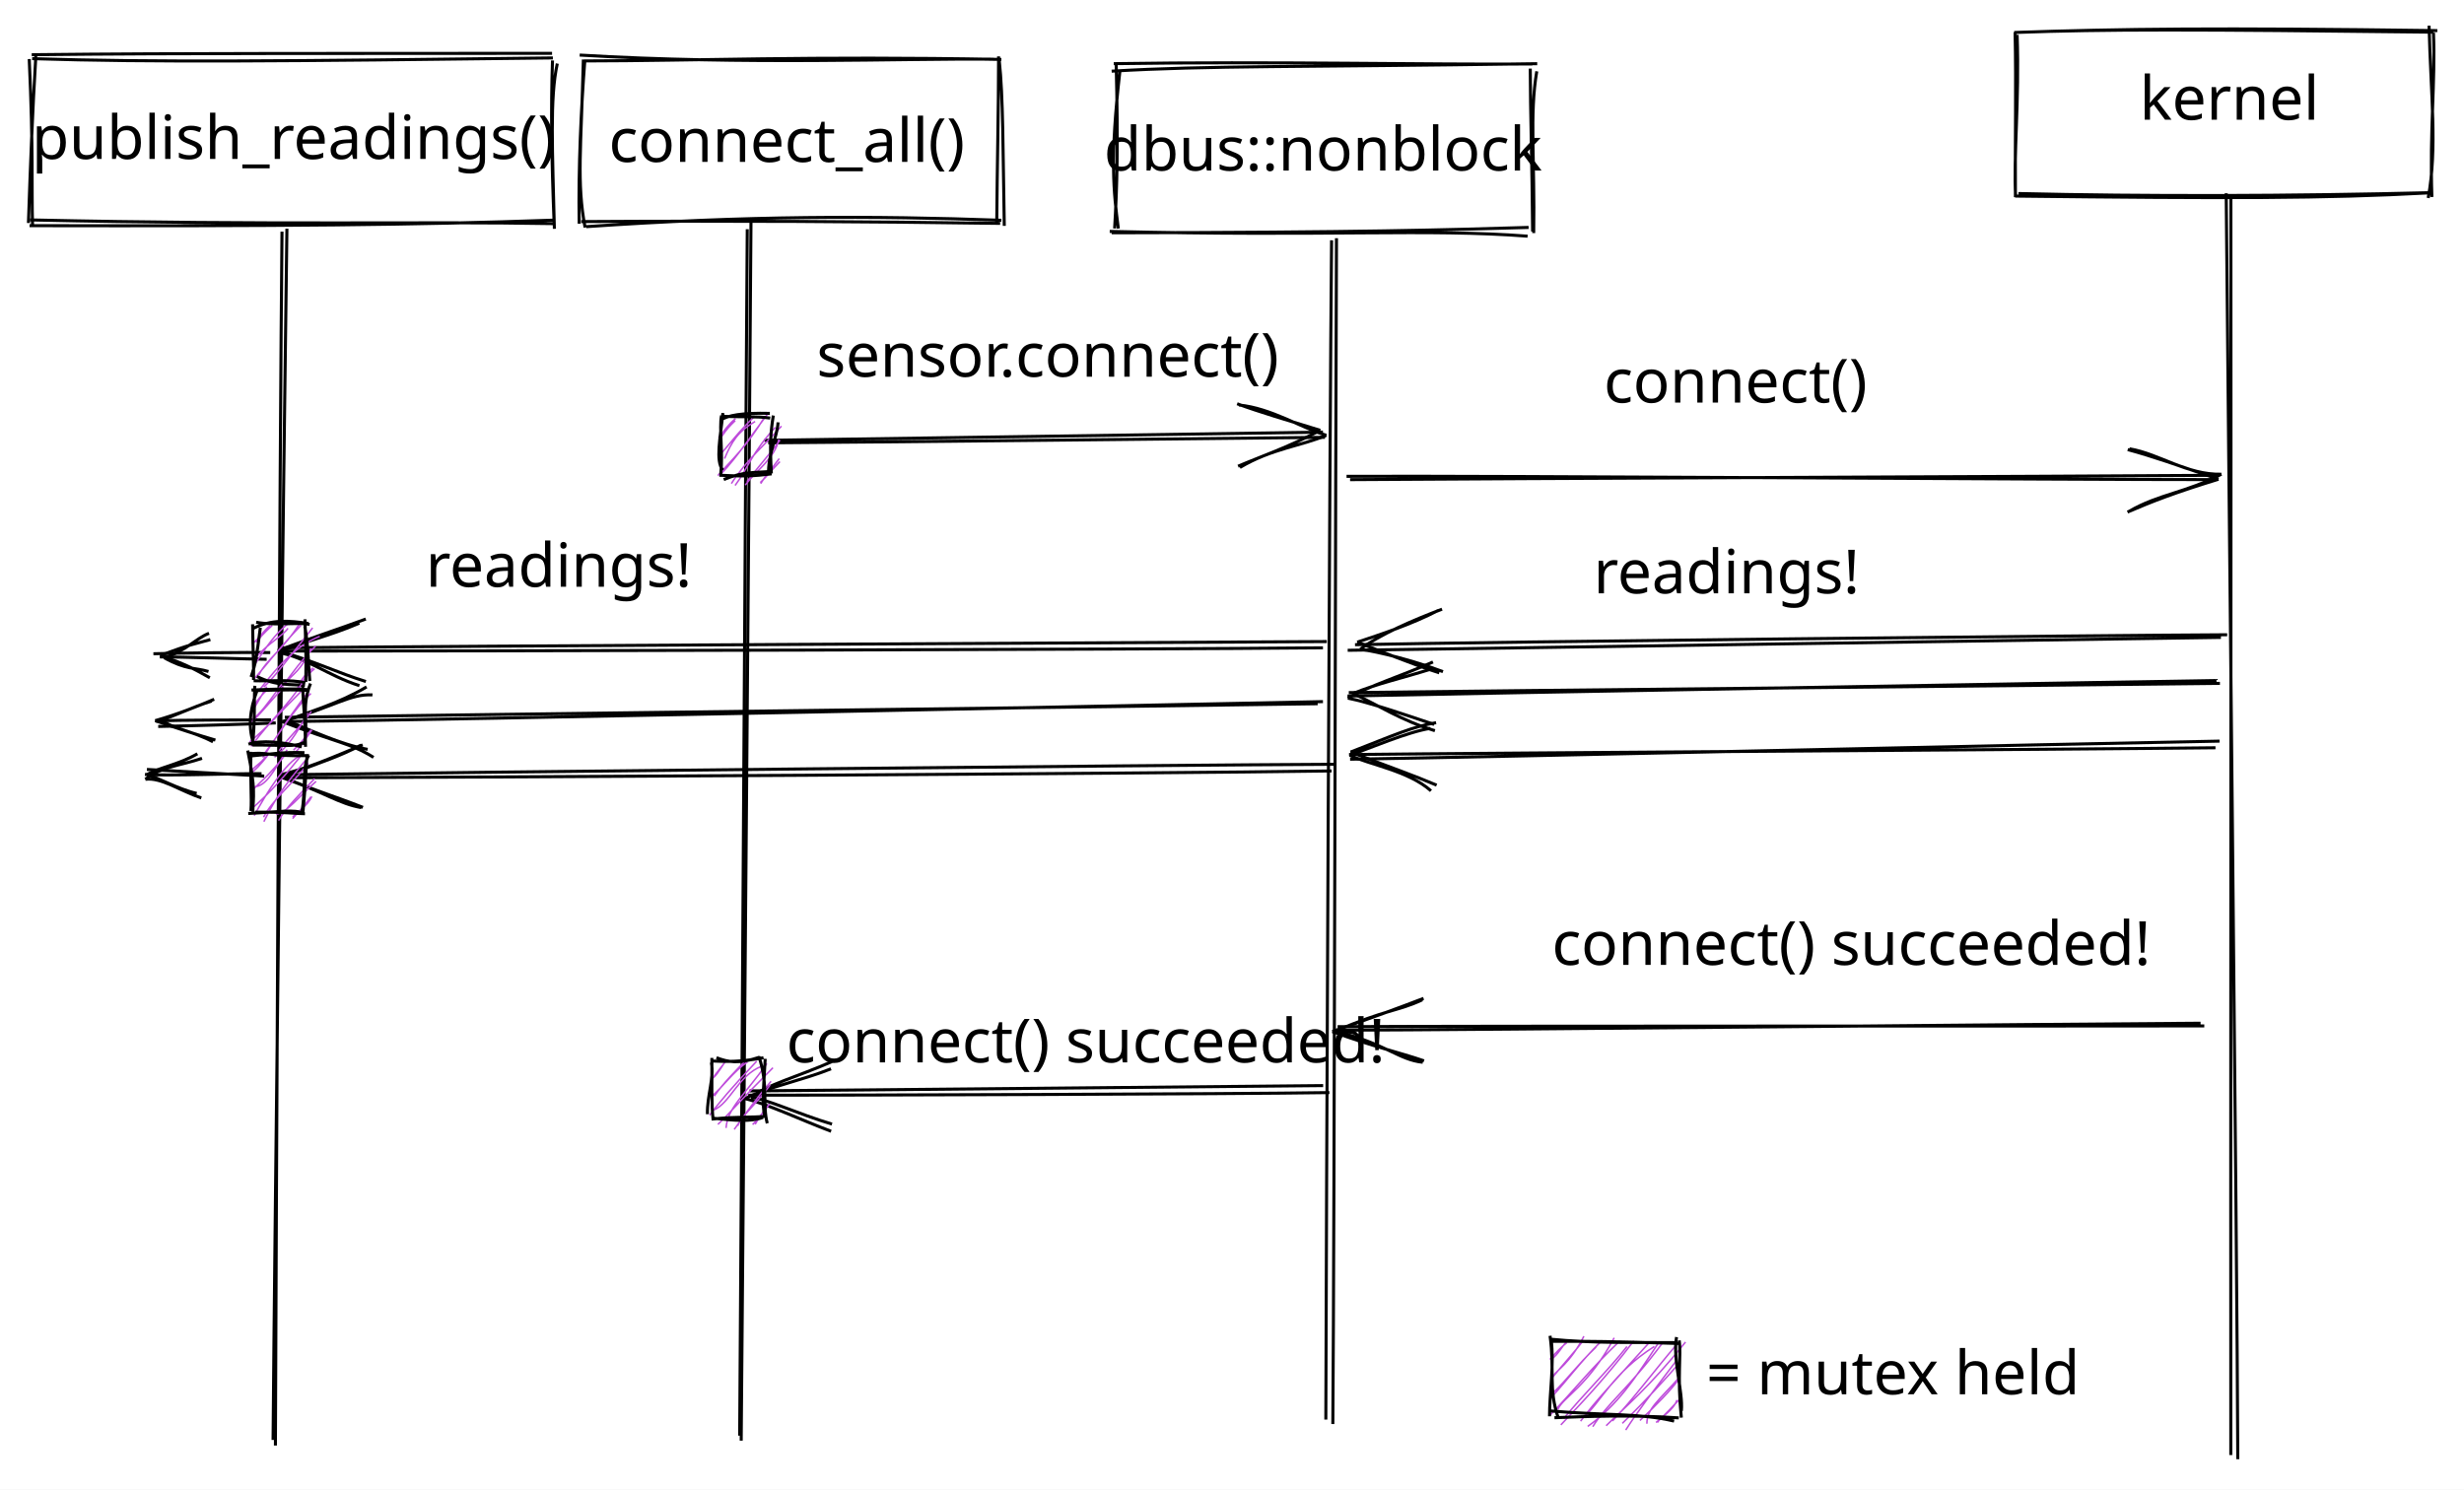
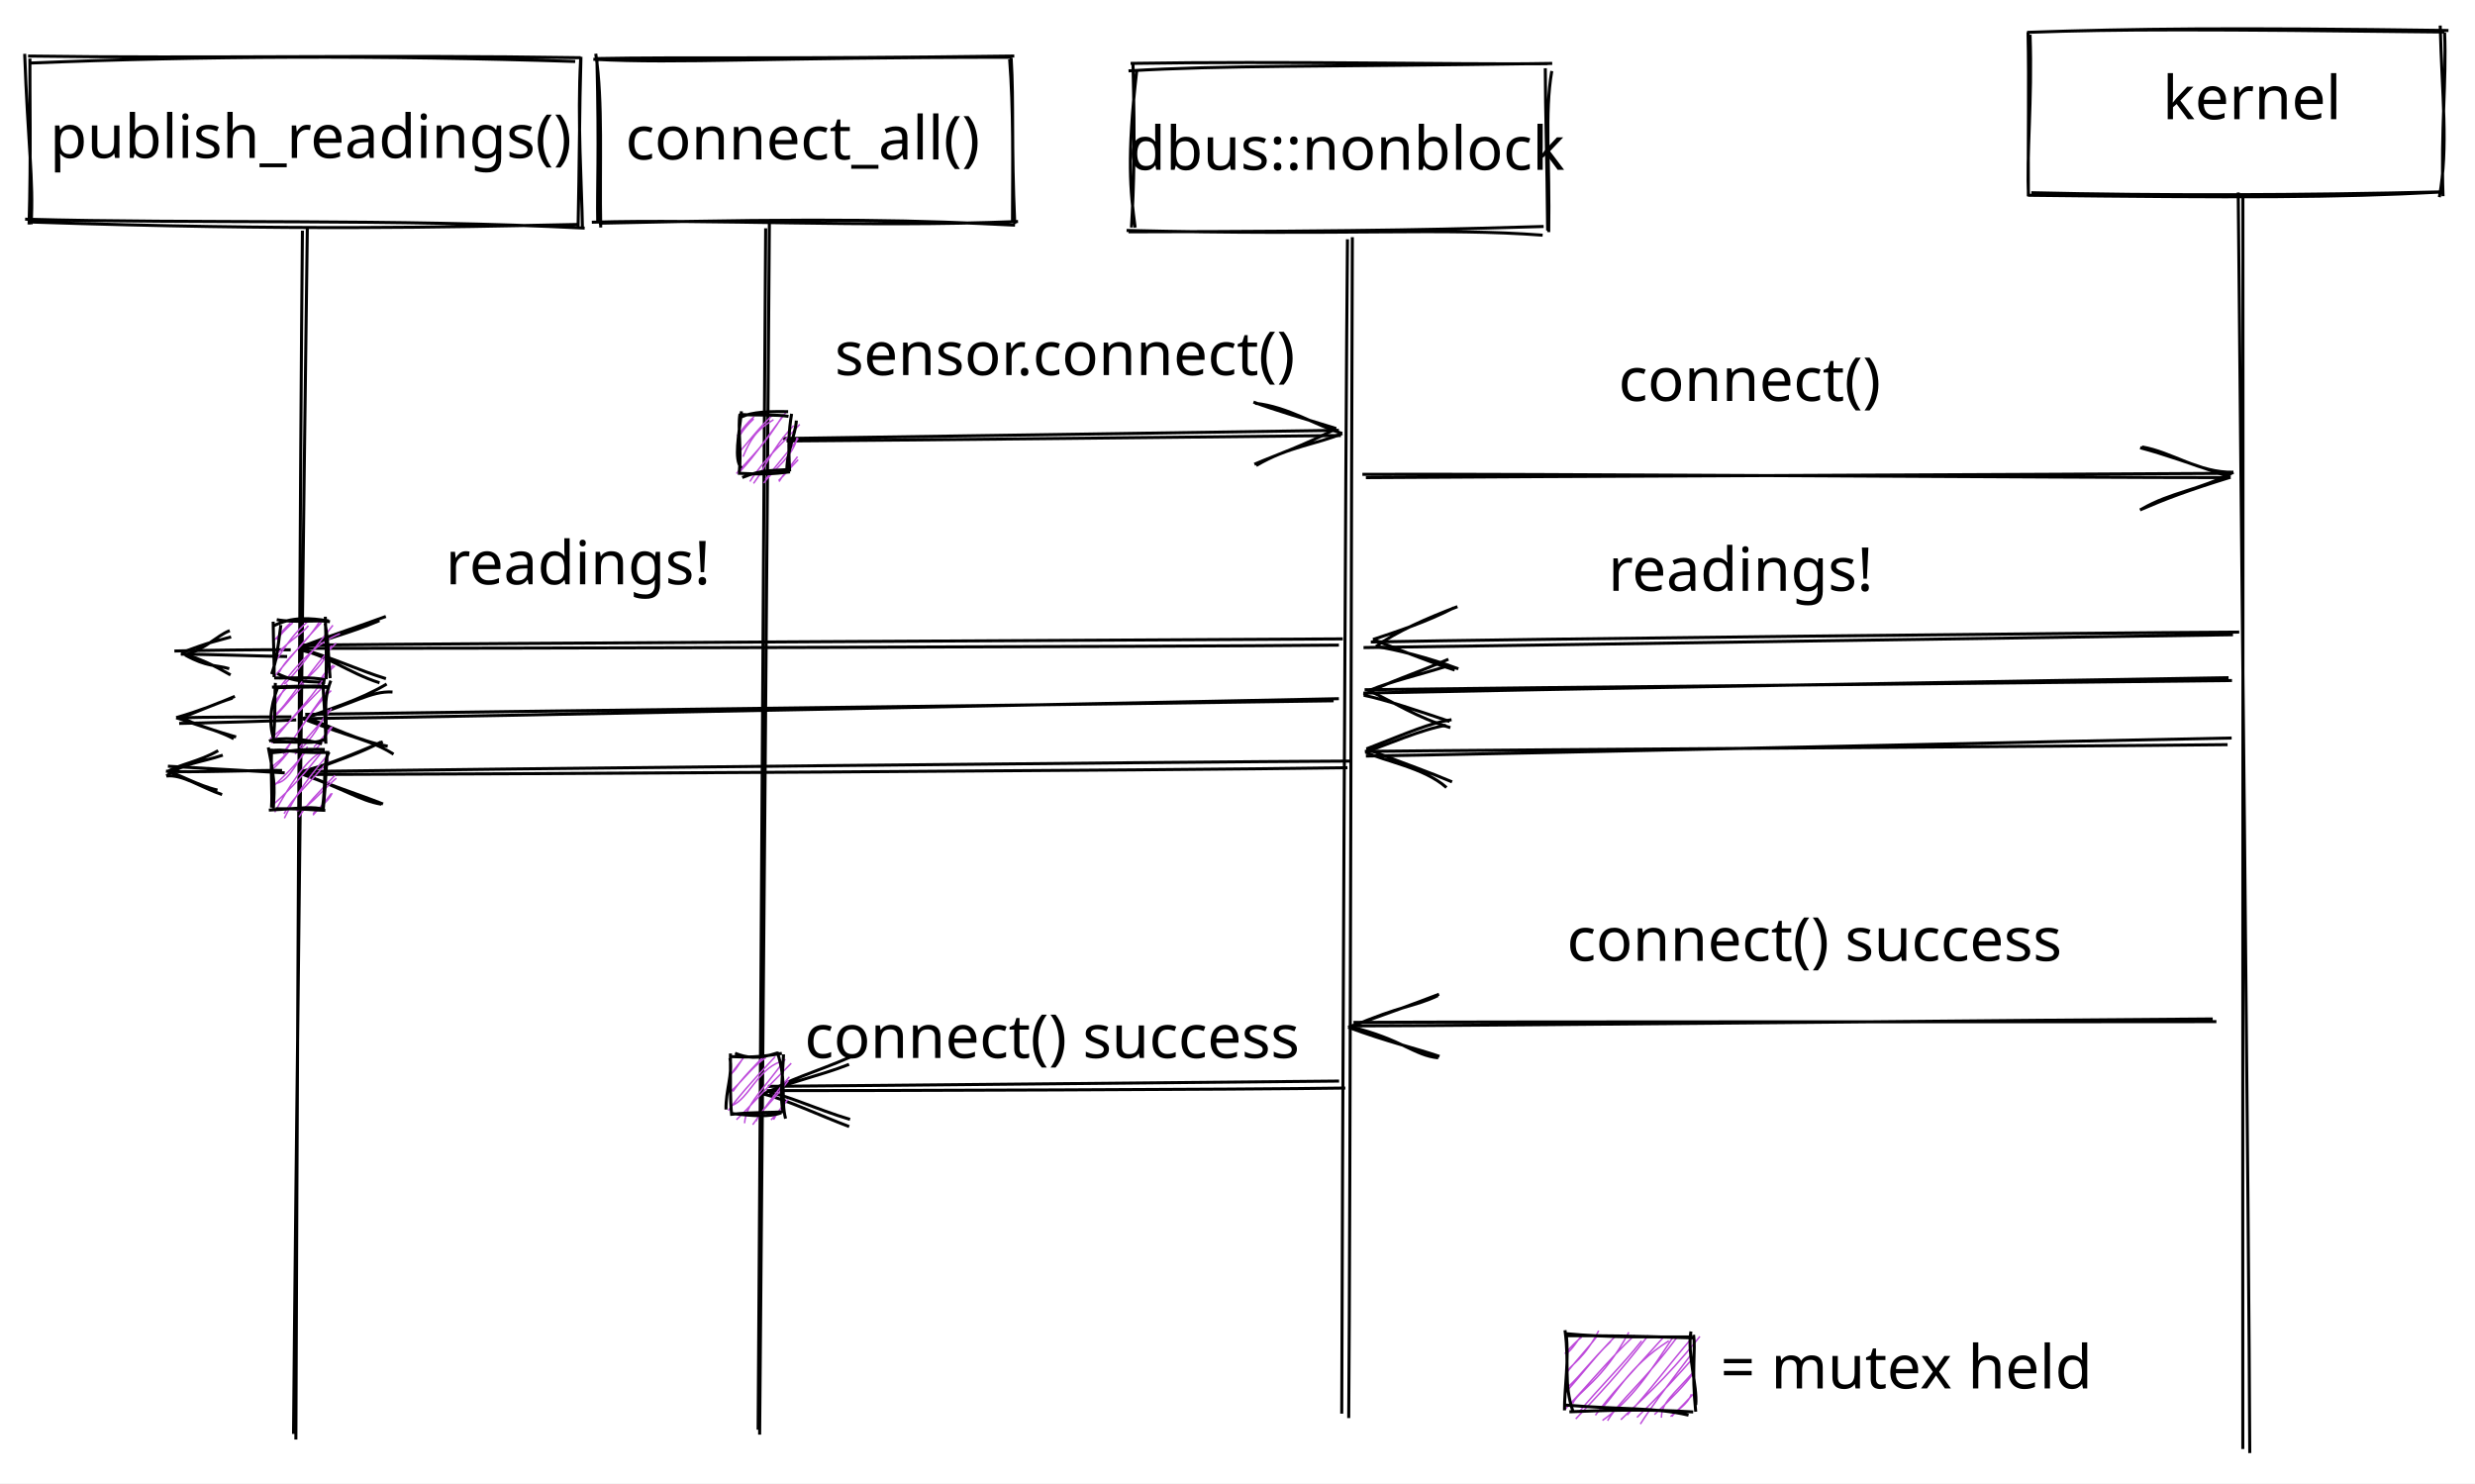
- <svg xmlns="http://www.w3.org/2000/svg" version="1.1" viewBox="0 0 809.293 489.334">
+ <svg xmlns="http://www.w3.org/2000/svg" version="1.1" viewBox="0 0 816.434 489.334" width="816.434" height="489.334">
  <defs>
    <style>
      @font-face {
        font-family: "Virgil";
-         src: url("https://excalidraw.com/FG_Virgil.woff2");
+         src: url("https://excalidraw.com/Virgil.woff2");
      }
      @font-face {
        font-family: "Cascadia";
        src: url("https://excalidraw.com/Cascadia.woff2");
      }
    </style>
  </defs>
-   <rect x="0" y="0" width="809.293" height="489.334" fill="#ffffff" />
-   <g transform="translate(707.2363 21.32422) rotate(0 25 11.5)">
-     <text x="25" y="18" font-family="Virgil" font-size="20px" fill="#000000" text-anchor="middle" style="white-space: pre;" direction="ltr">kernel</text>
-   </g>
-   <g transform="translate(373.0391 38.01953) rotate(0 61.5 11.5)">
-     <text x="61.5" y="18" font-family="Virgil" font-size="20px" fill="#000000" text-anchor="middle" style="white-space: pre;" direction="ltr">dbus::nonblock</text>
-   </g>
-   <g>
-     <g transform="translate(438.4707 78.23242) rotate(0 -1.257586 194.7875)">
+   <rect x="0" y="0" width="816.434" height="489.334" fill="#ffffff" />
+   <g transform="translate(714.377 21.32422) rotate(0 28.5 12.5)">
+     <text x="28.5" y="18" font-family="Virgil, Segoe UI Emoji" font-size="20px" fill="#000000" text-anchor="middle" style="white-space: pre;" direction="ltr">kernel</text>
+   </g>
+   <g transform="translate(380.1797 38.01953) rotate(0 64 12.5)">
+     <text x="64" y="18" font-family="Virgil, Segoe UI Emoji" font-size="20px" fill="#000000" text-anchor="middle" style="white-space: pre;" direction="ltr">dbus::nonblock</text>
+   </g>
+   <g>
+     <g transform="translate(445.6113 78.23242) rotate(0 -1.257586 194.7875)">
      <path d="M-1.121 0.701 C-1.75 65.193, -2.864 323.618, -3.007 388.086 M0.492 0.023 C0.179 65.219, -0.187 324.813, -0.705 389.552" stroke="#000000" stroke-width="1" fill="none" />
    </g>
  </g>
  <g>
-     <g transform="translate(732.8809 63.91602) rotate(0 0.209235 207.4986)">
+     <g transform="translate(740.0215 63.91602) rotate(0 0.209235 207.4986)">
      <path d="M-0.155 0.409 C-0.031 69.328, -0.28 345.262, -0.18 414.069 M-1.695 -0.421 C-1.108 68.622, 1.899 346.356, 2.114 415.418" stroke="#000000" stroke-width="1" fill="none" />
    </g>
  </g>
  <g>
-     <g transform="translate(442.854 157.6359) rotate(0 142.5661 -0.7910548)">
+     <g transform="translate(449.9946 157.6359) rotate(0 142.5661 -0.7910548)">
      <path d="M0.573 -0.077 C48.075 -0.452, 238.384 -1.146, 285.718 -1.505 M-0.585 -1.163 C46.709 -1.42, 236.924 -0.046, 284.845 -0.089" stroke="#000000" stroke-width="1" fill="none" />
    </g>
-     <g transform="translate(442.854 157.6359) rotate(0 142.5661 -0.7910548)">
+     <g transform="translate(449.9946 157.6359) rotate(0 142.5661 -0.7910548)">
      <path d="M256.49 10.312 C266.298 4.622, 275.213 4.205, 286.755 -1.859 M255.913 10.575 C264.158 7.011, 271.937 4.037, 285.803 -0.208" stroke="#000000" stroke-width="1" fill="none" />
    </g>
-     <g transform="translate(442.854 157.6359) rotate(0 142.5661 -0.7910548)">
+     <g transform="translate(449.9946 157.6359) rotate(0 142.5661 -0.7910548)">
      <path d="M256.563 -10.209 C266.472 -8.536, 275.361 -1.59, 286.755 -1.859 M255.986 -9.946 C264.165 -7.747, 271.924 -4.957, 285.803 -0.208" stroke="#000000" stroke-width="1" fill="none" />
    </g>
  </g>
-   <g transform="translate(526.7715 114.252) rotate(0 38 11.5)">
-     <text x="0" y="18" font-family="Cascadia" font-size="20px" fill="#000000" text-anchor="start" style="white-space: pre;" direction="ltr">connect()</text>
-   </g>
-   <g>
-     <g transform="translate(723.5371 336.7051) rotate(0 -142.278 0.5691817)">
+   <g transform="translate(533.9121 114.252) rotate(0 43 12.5)">
+     <text x="0" y="18" font-family="Virgil, Segoe UI Emoji" font-size="20px" fill="#000000" text-anchor="start" style="white-space: pre;" direction="ltr">connect()</text>
+   </g>
+   <g>
+     <g transform="translate(730.6777 336.7051) rotate(0 -142.278 0.5691817)">
      <path d="M0.453 0.303 C-46.761 0.404, -236.895 0.272, -284.205 0.555 M-0.768 -0.583 C-48.035 -0.336, -237.868 1.617, -285.009 1.721" stroke="#000000" stroke-width="1" fill="none" />
    </g>
-     <g transform="translate(723.5371 336.7051) rotate(0 -142.278 0.5691817)">
+     <g transform="translate(730.6777 336.7051) rotate(0 -142.278 0.5691817)">
      <path d="M-256.383 -8.272 C-264.346 -4.508, -268.213 -5.17, -284.988 2.038 M-255.971 -8.742 C-263.625 -5.798, -273.094 -2.316, -285.94 2.159" stroke="#000000" stroke-width="1" fill="none" />
    </g>
-     <g transform="translate(723.5371 336.7051) rotate(0 -142.278 0.5691817)">
+     <g transform="translate(730.6777 336.7051) rotate(0 -142.278 0.5691817)">
      <path d="M-256.244 12.249 C-264.23 11.434, -268.128 6.193, -284.988 2.038 M-255.831 11.779 C-263.618 9.092, -273.126 6.942, -285.94 2.159" stroke="#000000" stroke-width="1" fill="none" />
    </g>
  </g>
-   <g transform="translate(509.7324 298.9551) rotate(0 84.5 11.5)">
-     <text x="0" y="18" font-family="Cascadia" font-size="20px" fill="#000000" text-anchor="start" style="white-space: pre;" direction="ltr">connect() succeeded!</text>
-   </g>
-   <g>
-     <g transform="translate(729.7363 209.0566) rotate(0 -142.6563 2.009959)">
+   <g transform="translate(516.873 298.9551) rotate(0 85 12.5)">
+     <text x="0" y="18" font-family="Virgil, Segoe UI Emoji" font-size="20px" fill="#000000" text-anchor="start" style="white-space: pre;" direction="ltr">connect() success</text>
+   </g>
+   <g>
+     <g transform="translate(736.877 209.0566) rotate(0 -142.6563 2.009959)">
      <path d="M-0.279 0.329 C-48.248 0.978, -239.275 3.931, -287.089 4.563 M1.776 -0.543 C-45.856 -0.311, -236.346 1.721, -284.688 2.728" stroke="#000000" stroke-width="1" fill="none" />
    </g>
-     <g transform="translate(729.7363 209.0566) rotate(0 -142.6563 2.009959)">
+     <g transform="translate(736.877 209.0566) rotate(0 -142.6563 2.009959)">
      <path d="M-256.104 -8.94 C-265.788 -5.275, -276.626 -0.58, -282.948 4.211 M-257.323 -8.553 C-266.24 -3.893, -276.318 -0.65, -283.956 1.894" stroke="#000000" stroke-width="1" fill="none" />
    </g>
-     <g transform="translate(729.7363 209.0566) rotate(0 -142.6563 2.009959)">
+     <g transform="translate(736.877 209.0566) rotate(0 -142.6563 2.009959)">
      <path d="M-255.798 11.579 C-265.707 7.846, -276.655 5.144, -282.948 4.211 M-257.017 11.965 C-265.995 9.12, -276.185 4.856, -283.956 1.894" stroke="#000000" stroke-width="1" fill="none" />
    </g>
  </g>
-   <g transform="translate(523.3652 176.9043) rotate(0 37 11.5)">
-     <text x="0" y="18" font-family="Cascadia" font-size="20px" fill="#000000" text-anchor="start" style="white-space: pre;" direction="ltr">readings!</text>
-   </g>
-   <g>
-     <g transform="translate(728.5 224.2949) rotate(0 -142.6424 1.797835)">
+   <g transform="translate(530.5059 176.9043) rotate(0 42.5 12.5)">
+     <text x="0" y="18" font-family="Virgil, Segoe UI Emoji" font-size="20px" fill="#000000" text-anchor="start" style="white-space: pre;" direction="ltr">readings!</text>
+   </g>
+   <g>
+     <g transform="translate(735.6406 224.2949) rotate(0 -142.6424 1.797835)">
      <path d="M0.629 0.193 C-47.005 0.777, -237.781 2.573, -285.493 3.225 M-0.5 -0.752 C-48.231 -0.008, -238.338 3.311, -285.914 4.347" stroke="#000000" stroke-width="1" fill="none" />
    </g>
-     <g transform="translate(728.5 224.2949) rotate(0 -142.6424 1.797835)">
+     <g transform="translate(735.6406 224.2949) rotate(0 -142.6424 1.797835)">
      <path d="M-257.605 -4.782 C-268.387 -1.362, -276.04 0.204, -284.067 3.507 M-257.852 -6.834 C-267.623 -2.491, -279.222 1.154, -285.799 5.044" stroke="#000000" stroke-width="1" fill="none" />
    </g>
-     <g transform="translate(728.5 224.2949) rotate(0 -142.6424 1.797835)">
+     <g transform="translate(735.6406 224.2949) rotate(0 -142.6424 1.797835)">
      <path d="M-257.21 15.736 C-268.073 12.473, -275.854 7.354, -284.067 3.507 M-257.457 13.683 C-267.178 10.395, -278.924 6.408, -285.799 5.044" stroke="#000000" stroke-width="1" fill="none" />
    </g>
  </g>
  <g>
-     <g transform="translate(728.793 244.2676) rotate(0 -142.7439 2.161028)">
+     <g transform="translate(735.9336 244.2676) rotate(0 -142.7439 2.161028)">
      <path d="M0.222 -0.814 C-47.488 0.043, -237.472 4.399, -285.359 5.136 M-1.12 1.373 C-48.968 1.923, -237.866 3.046, -285.71 3.602" stroke="#000000" stroke-width="1" fill="none" />
    </g>
-     <g transform="translate(728.793 244.2676) rotate(0 -142.7439 2.161028)">
+     <g transform="translate(735.9336 244.2676) rotate(0 -142.7439 2.161028)">
      <path d="M-258.964 -5.002 C-266.285 -3.915, -279.379 1.729, -285.463 3.833 M-257.111 -6.867 C-264.716 -5.605, -270.463 -2.978, -285.188 2.775" stroke="#000000" stroke-width="1" fill="none" />
    </g>
-     <g transform="translate(728.793 244.2676) rotate(0 -142.7439 2.161028)">
+     <g transform="translate(735.9336 244.2676) rotate(0 -142.7439 2.161028)">
      <path d="M-258.791 15.518 C-266.175 8.906, -279.335 6.851, -285.463 3.833 M-256.937 13.653 C-264.69 10.358, -270.476 8.428, -285.188 2.775" stroke="#000000" stroke-width="1" fill="none" />
    </g>
  </g>
-   <g transform="translate(191.1094 19.48047) rotate(0 68.45898 26.95898)">
-     <path d="M-0.716 -1.393 C53.826 1.884, 105.013 -0.35, 135.221 -0.038 M0.685 0.535 C37.615 0.494, 74.031 -1.109, 137.785 0.037 M137.104 0.547 C138.383 12.138, 138.292 29.753, 138.744 54.718 M136.875 -0.962 C136.861 17.102, 136.404 34.667, 136.265 54.372 M137.788 52.877 C95.446 51.37, 54.427 51.337, 1.414 54.977 M137.385 53.898 C92.948 53.271, 48.421 53.006, -0.201 53.309 M1.059 55.262 C-1.752 40.354, -0.217 29.062, 0.493 0.068 M-0.875 54.002 C-1.198 35.428, -0.201 15.559, 0.951 0.734" stroke="#000000" stroke-width="1" fill="none" />
-   </g>
-   <g transform="translate(205.4238 35.18555) rotate(0 53 11.5)">
-     <text x="53" y="18" font-family="Cascadia" font-size="20px" fill="#000000" text-anchor="middle" style="white-space: pre;" direction="ltr">connect_all()</text>
-   </g>
-   <g>
-     <g transform="translate(246.2051 73.9707) rotate(0 -1.405251 199.2176)">
+   <g>
+     <g transform="translate(253.3457 73.9707) rotate(0 -1.405251 199.2176)">
      <path d="M0.453 -0.841 C0.005 65.821, -2.16 332.575, -2.762 399.276 M-0.769 1.331 C-1.293 67.73, -2.776 331.601, -3.263 397.64" stroke="#000000" stroke-width="1" fill="none" />
    </g>
  </g>
  <g>
-     <g transform="translate(251.8909 145.0204) rotate(0 91.24354 -1.316358)">
+     <g transform="translate(259.0315 145.0204) rotate(0 91.24354 -1.316358)">
      <path d="M0.43 0.446 C30.868 0.294, 153.051 -1.042, 183.291 -1.36 M-0.804 -0.365 C29.468 -0.817, 151.783 -2.565, 182.636 -3.079" stroke="#000000" stroke-width="1" fill="none" />
    </g>
-     <g transform="translate(251.8909 145.0204) rotate(0 91.24354 -1.316358)">
+     <g transform="translate(259.0315 145.0204) rotate(0 91.24354 -1.316358)">
      <path d="M155.349 8.543 C165.876 2.28, 175.665 1.479, 183.739 -2.035 M154.758 8.13 C161.817 5.081, 171.008 2.027, 181.74 -3.66" stroke="#000000" stroke-width="1" fill="none" />
    </g>
-     <g transform="translate(251.8909 145.0204) rotate(0 91.24354 -1.316358)">
+     <g transform="translate(259.0315 145.0204) rotate(0 91.24354 -1.316358)">
      <path d="M155.035 -11.976 C165.598 -10.956, 175.498 -4.472, 183.739 -2.035 M154.444 -12.389 C161.735 -9.675, 171.013 -6.966, 181.74 -3.66" stroke="#000000" stroke-width="1" fill="none" />
    </g>
  </g>
-   <g transform="translate(268.209 105.7363) rotate(0 65.5 11.5)">
-     <text x="0" y="18" font-family="Cascadia" font-size="20px" fill="#000000" text-anchor="start" style="white-space: pre;" direction="ltr">sensor.connect()</text>
-   </g>
-   <g>
-     <g transform="translate(434.8733 357.2127) rotate(0 -93.67227 0.9809265)">
+   <g transform="translate(275.3496 105.7363) rotate(0 74.5 12.5)">
+     <text x="0" y="18" font-family="Virgil, Segoe UI Emoji" font-size="20px" fill="#000000" text-anchor="start" style="white-space: pre;" direction="ltr">sensor.connect()</text>
+   </g>
+   <g>
+     <g transform="translate(442.0139 357.2127) rotate(0 -93.67227 0.9809265)">
      <path d="M-0.288 -0.598 C-31.869 -0.326, -157.295 0.938, -188.675 1.144 M1.762 1.703 C-29.962 2.201, -157.352 2.582, -189.107 2.56" stroke="#000000" stroke-width="1" fill="none" />
    </g>
-     <g transform="translate(434.8733 357.2127) rotate(0 -93.67227 0.9809265)">
+     <g transform="translate(442.0139 357.2127) rotate(0 -93.67227 0.9809265)">
      <path d="M-161.929 -6.107 C-171.719 -2.21, -182.923 -0.025, -190.23 3.674 M-161.642 -8.475 C-172.616 -3.613, -183.573 -0.702, -188.217 3.313" stroke="#000000" stroke-width="1" fill="none" />
    </g>
-     <g transform="translate(434.8733 357.2127) rotate(0 -93.67227 0.9809265)">
+     <g transform="translate(442.0139 357.2127) rotate(0 -93.67227 0.9809265)">
      <path d="M-161.895 14.414 C-171.615 10.767, -182.831 5.407, -190.23 3.674 M-161.608 12.047 C-172.698 8.762, -183.668 3.527, -188.217 3.313" stroke="#000000" stroke-width="1" fill="none" />
    </g>
  </g>
-   <g transform="translate(258.2715 330.9941) rotate(0 84.5 11.5)">
-     <text x="0" y="18" font-family="Cascadia" font-size="20px" fill="#000000" text-anchor="start" style="white-space: pre;" direction="ltr">connect() succeeded!</text>
-   </g>
-   <g transform="translate(139.8135 174.75) rotate(0 37 11.5)">
-     <text x="0" y="18" font-family="Cascadia" font-size="20px" fill="#000000" text-anchor="start" style="white-space: pre;" direction="ltr">readings!</text>
-   </g>
-   <g>
-     <g transform="translate(437.7171 251.8661) rotate(0 -172.619 1.415775)">
+   <g transform="translate(265.4121 330.9941) rotate(0 85 12.5)">
+     <text x="0" y="18" font-family="Virgil, Segoe UI Emoji" font-size="20px" fill="#000000" text-anchor="start" style="white-space: pre;" direction="ltr">connect() success</text>
+   </g>
+   <g transform="translate(146.9541 174.75) rotate(0 42.5 12.5)">
+     <text x="0" y="18" font-family="Virgil, Segoe UI Emoji" font-size="20px" fill="#000000" text-anchor="start" style="white-space: pre;" direction="ltr">readings!</text>
+   </g>
+   <g>
+     <g transform="translate(444.8578 251.8661) rotate(0 -172.619 1.415775)">
      <path d="M0.717 -0.806 C-56.648 -0.558, -287.395 1.824, -344.893 2.633 M-0.366 1.386 C-57.846 2.258, -288.546 3.549, -345.955 3.637" stroke="#000000" stroke-width="1" fill="none" />
    </g>
-     <g transform="translate(437.7171 251.8661) rotate(0 -172.619 1.415775)">
+     <g transform="translate(444.8578 251.8661) rotate(0 -172.619 1.415775)">
      <path d="M-319.149 -7.1 C-326.197 -3.385, -330.637 -2.092, -345.337 3.47 M-318.591 -7.168 C-327.622 -3.478, -337.165 0.869, -346.294 2.777" stroke="#000000" stroke-width="1" fill="none" />
    </g>
-     <g transform="translate(437.7171 251.8661) rotate(0 -172.619 1.415775)">
+     <g transform="translate(444.8578 251.8661) rotate(0 -172.619 1.415775)">
      <path d="M-319.066 13.421 C-326.33 12.182, -330.791 8.519, -345.337 3.47 M-318.508 13.353 C-327.605 9.759, -337.178 6.821, -346.294 2.777" stroke="#000000" stroke-width="1" fill="none" />
    </g>
  </g>
  <g>
-     <g transform="translate(435.4361 211.8067) rotate(0 -171.7317 0.5056649)">
+     <g transform="translate(442.5767 211.8067) rotate(0 -171.7317 0.5056649)">
      <path d="M0.358 -1.06 C-57.006 -0.713, -286.016 0.371, -343.231 1.012 M-0.913 0.997 C-58.458 1.563, -286.777 2.088, -343.821 2.072" stroke="#000000" stroke-width="1" fill="none" />
    </g>
-     <g transform="translate(435.4361 211.8067) rotate(0 -171.7317 0.5056649)">
+     <g transform="translate(442.5767 211.8067) rotate(0 -171.7317 0.5056649)">
      <path d="M-317.412 -7.092 C-327.937 -2.603, -335.66 -1.143, -344.108 2.563 M-315.295 -8.456 C-324.573 -5.026, -332.18 -2.646, -344.23 1.914" stroke="#000000" stroke-width="1" fill="none" />
    </g>
-     <g transform="translate(435.4361 211.8067) rotate(0 -171.7317 0.5056649)">
+     <g transform="translate(442.5767 211.8067) rotate(0 -171.7317 0.5056649)">
      <path d="M-317.384 13.43 C-327.737 10.137, -335.47 3.816, -344.108 2.563 M-315.267 12.065 C-324.427 9.258, -332.042 5.399, -344.23 1.914" stroke="#000000" stroke-width="1" fill="none" />
    </g>
  </g>
  <g>
-     <g transform="translate(433.664 230.504) rotate(0 -169.8007 3.261333)">
+     <g transform="translate(440.8046 230.504) rotate(0 -169.8007 3.261333)">
      <path d="M-0.882 0.668 C-57.39 1.571, -283.339 4.283, -340.123 5.132 M0.855 -0.027 C-55.614 1.086, -283.231 5.941, -340.457 6.55" stroke="#000000" stroke-width="1" fill="none" />
    </g>
-     <g transform="translate(433.664 230.504) rotate(0 -169.8007 3.261333)">
+     <g transform="translate(440.8046 230.504) rotate(0 -169.8007 3.261333)">
      <path d="M-311.329 -2.232 C-318.742 -2.614, -323.595 1.56, -340.975 6.544 M-313.256 -4.861 C-322.473 0.642, -331.834 3.135, -339.523 6.229" stroke="#000000" stroke-width="1" fill="none" />
    </g>
-     <g transform="translate(433.664 230.504) rotate(0 -169.8007 3.261333)">
+     <g transform="translate(440.8046 230.504) rotate(0 -169.8007 3.261333)">
      <path d="M-310.985 18.287 C-318.421 13.584, -323.346 13.439, -340.975 6.544 M-312.912 15.657 C-322.1 13.983, -331.582 9.296, -339.523 6.229" stroke="#000000" stroke-width="1" fill="none" />
    </g>
  </g>
-   <g transform="translate(366.0625 21.78125) rotate(0 68.45898 26.95898)">
+   <g transform="translate(373.2031 21.78125) rotate(0 68.45898 26.95898)">
    <path d="M-0.94 1.597 C30.893 -0.288, 60.176 0.307, 138.827 -0.861 M-0.253 -0.868 C51.769 -1.679, 103.757 -0.491, 137.251 -0.767 M138.686 1.647 C136.265 15.739, 138.077 31.339, 137.675 54.782 M136.547 0.74 C136.577 15.285, 137.132 31.039, 137.325 54.266 M135.67 55.802 C102.178 53.255, 71.138 55.973, -1.58 54.232 M136.004 52.926 C108.783 53.728, 82.073 54.567, -0.946 54.688 M1.257 53.301 C-0.341 41.079, -1.531 30.445, 1.783 1.451 M0.033 53.276 C0.84 39.564, 1.217 26.241, 0.537 -0.947" stroke="#000000" stroke-width="1" fill="none" />
  </g>
-   <g transform="translate(662.375 10) rotate(0 68.45898 26.95898)">
+   <g transform="translate(669.5156 10) rotate(0 68.45898 26.95898)">
    <path d="M-0.814 0.673 C34.438 -0.544, 65.382 -0.911, 138.168 0.058 M-0.229 0.652 C29.177 -0.417, 57.905 -0.363, 136.841 0.568 M135.443 -1.573 C136.006 21.348, 138.203 38.445, 135.161 55.041 M136.893 0.743 C137.552 16.89, 135.625 32.606, 136.37 54.713 M135.486 53.355 C101.208 55.23, 69.187 55.199, -0.516 54.415 M136.646 53.273 C89.835 54.437, 41.907 54.553, 0.564 53.573 M-0.338 54.754 C-1.114 41.32, 0.916 23.317, 0.146 1.456 M-0.418 54.747 C-0.558 36.532, -0.125 17.897, -0.526 0.592" stroke="#000000" stroke-width="1" fill="none" />
  </g>
-   <g transform="translate(10 19.28906) rotate(0 85.59961 26.95898)">
-     <path d="M0.418 -1.315 C51.26 -1.882, 104.55 -1.677, 171.322 -1.767 M0.558 -0.022 C40.449 1.233, 83.197 0.814, 171.589 -0.262 M173.045 1.588 C170.545 12.961, 171.486 30.201, 172.082 55.873 M171.468 0.574 C170.929 16.652, 171.122 32.423, 172.027 54.695 M171.726 54.169 C128.281 53.383, 81.26 54.735, -0.075 52.953 M171.902 53.024 C126.951 54.62, 82.059 55.009, -0.298 54.841 M-0.661 53.974 C-0.014 35.006, 0.676 17.189, 1.767 -0.816 M0.692 54.914 C0.329 41.898, 1.006 30.728, -0.398 0.103" stroke="#000000" stroke-width="1" fill="none" />
-   </g>
-   <g transform="translate(21.50195 34.21289) rotate(0 75 11.5)">
-     <text x="75" y="18" font-family="Cascadia" font-size="20px" fill="#000000" text-anchor="middle" style="white-space: pre;" direction="ltr">publish_readings()</text>
-   </g>
-   <g>
-     <g transform="translate(93.73828 75.97461) rotate(0 -1.775538 199.0121)">
+   <g>
+     <g transform="translate(100.8789 75.97461) rotate(0 -1.775538 199.0121)">
      <path d="M-1.116 0.124 C-1.821 66.677, -3.057 332.497, -3.278 398.881 M0.499 -0.857 C-0.418 65.376, -3.535 330.263, -4.05 397.036" stroke="#000000" stroke-width="1" fill="none" />
    </g>
  </g>
-   <g transform="translate(236.5957 137.127) rotate(0 8.568359 9.453125)">
+   <g transform="translate(243.7363 137.127) rotate(0 8.568359 9.453125)">
    <path d="M0 0 C0 0, 0 0, 0 0 M0 0 C0 0, 0 0, 0 0 M0.497 6.226 C1.901 4.076, 3.033 2.823, 4.888 1.056 M-0.57 6.68 C1.29 4.365, 2.654 2.26, 5.014 0.353 M1.373 13.529 C3.758 7.915, 5.72 4.684, 11.42 1.326 M0.043 12.077 C2.799 9.135, 5.917 4.688, 11.167 -0.251 M0.531 18.245 C5.416 13.136, 10.684 5.209, 15.515 -1.119 M-0.817 19.1 C3.642 13.976, 8.607 9.69, 14.742 -0.472 M4.839 22.348 C8.834 17.062, 10.492 11.319, 18.059 3.255 M3.625 21.723 C8.409 14.153, 15.205 8.395, 20.082 2.858 M8.195 22.23 C11.764 17.415, 17.922 13.427, 19.205 7.224 M8.722 21.091 C11.953 16.799, 17.937 10.002, 19.586 7.426 M13.25 21.744 C14.699 19.331, 15.628 18.477, 19.347 13.518 M13.101 21.404 C15.417 19.258, 16.832 17.3, 19.567 14.519" stroke="#be4bdb" stroke-width="0.5" fill="none" />
    <path d="M-0.007 0.913 C2.397 -0.71, 7.158 -1.556, 16.252 -1.335 M0.228 -0.404 C6.369 -0.071, 12.236 -0.446, 16.37 0.219 M18.956 1.608 C18.724 6.246, 15.57 12.282, 15.839 18.779 M17.395 -0.625 C16.462 5.13, 16.263 9.051, 16.753 18.407 M16.966 17.679 C11.212 18.261, 7.95 17.6, 1.101 20.398 M16.855 18.532 C11.42 19.247, 7.401 19.391, -0.332 18.987 M0.845 17.305 C-1.706 14.409, 0.046 6.37, 0.847 -1.456 M0.13 18.631 C0.909 11.723, -0.434 3.577, 0.38 -0.619" stroke="#000000" stroke-width="1" fill="none" />
  </g>
  <g>
-     <g transform="translate(88.22461 215.1348) rotate(0 -18.6527 0.3165315)">
+     <g transform="translate(95.36523 215.1348) rotate(0 -18.6527 0.3165315)">
      <path d="M0.535 -0.772 C-5.662 -0.907, -31.466 -0.597, -37.841 -0.38 M-0.643 1.437 C-6.43 1.388, -29.942 0.604, -35.726 0.671" stroke="#000000" stroke-width="1" fill="none" />
    </g>
-     <g transform="translate(88.22461 215.1348) rotate(0 -18.6527 0.3165315)">
+     <g transform="translate(95.36523 215.1348) rotate(0 -18.6527 0.3165315)">
      <path d="M-19.574 -7.104 C-24.037 -5.349, -26.895 -1.43, -34.285 0.94 M-19.135 -5.04 C-22.67 -3.961, -26.315 -3.45, -35.563 0.259" stroke="#000000" stroke-width="1" fill="none" />
    </g>
-     <g transform="translate(88.22461 215.1348) rotate(0 -18.6527 0.3165315)">
+     <g transform="translate(95.36523 215.1348) rotate(0 -18.6527 0.3165315)">
      <path d="M-19.75 5.45 C-24.215 4.128, -27.03 4.97, -34.285 0.94 M-19.311 7.513 C-22.829 5.621, -26.432 3.16, -35.563 0.259" stroke="#000000" stroke-width="1" fill="none" />
    </g>
  </g>
  <g>
-     <g transform="translate(90.7832 237.4121) rotate(0 -19.88639 0.1412826)">
+     <g transform="translate(97.92383 237.4121) rotate(0 -19.88639 0.1412826)">
      <path d="M-0.214 0.067 C-6.841 0.432, -32.29 1.133, -38.82 1.227 M-1.786 -0.944 C-8.619 -0.837, -33.148 -1.015, -39.559 -0.523" stroke="#000000" stroke-width="1" fill="none" />
    </g>
-     <g transform="translate(90.7832 237.4121) rotate(0 -19.88639 0.1412826)">
+     <g transform="translate(97.92383 237.4121) rotate(0 -19.88639 0.1412826)">
      <path d="M-21.229 -7.122 C-27.134 -5.344, -35.006 -1.565, -37.728 -0.919 M-20.438 -7.707 C-26.278 -5.251, -31.97 -2.95, -39.804 -0.674" stroke="#000000" stroke-width="1" fill="none" />
    </g>
-     <g transform="translate(90.7832 237.4121) rotate(0 -19.88639 0.1412826)">
+     <g transform="translate(97.92383 237.4121) rotate(0 -19.88639 0.1412826)">
      <path d="M-20.831 6.286 C-26.778 2.986, -34.802 1.688, -37.728 -0.919 M-20.04 5.702 C-25.912 3.991, -31.727 2.122, -39.804 -0.674" stroke="#000000" stroke-width="1" fill="none" />
    </g>
  </g>
  <g>
-     <g transform="translate(85.67773 254.4746) rotate(0 -18.48602 -0.6215104)">
+     <g transform="translate(92.81836 254.4746) rotate(0 -18.48602 -0.6215104)">
      <path d="M1.105 0.476 C-5.26 0.132, -31.006 -1.379, -37.432 -1.719 M0.226 -0.319 C-6.313 -0.473, -31.719 0.484, -38.077 -0.084" stroke="#000000" stroke-width="1" fill="none" />
    </g>
-     <g transform="translate(85.67773 254.4746) rotate(0 -18.48602 -0.6215104)">
+     <g transform="translate(92.81836 254.4746) rotate(0 -18.48602 -0.6215104)">
      <path d="M-19.331 -5.367 C-26.307 -2.979, -32.597 -2.716, -37.92 1.518 M-20.85 -6.861 C-27.058 -3.241, -34.063 -2.194, -37.366 0.011" stroke="#000000" stroke-width="1" fill="none" />
    </g>
-     <g transform="translate(85.67773 254.4746) rotate(0 -18.48602 -0.6215104)">
+     <g transform="translate(92.81836 254.4746) rotate(0 -18.48602 -0.6215104)">
      <path d="M-19.557 7.647 C-26.489 5.306, -32.697 0.842, -37.92 1.518 M-21.076 6.153 C-27.293 4.739, -34.211 0.751, -37.366 0.011" stroke="#000000" stroke-width="1" fill="none" />
    </g>
  </g>
-   <g transform="translate(509.8965 440.4316) rotate(0 20.74219 12.44727)">
+   <g transform="translate(517.0371 440.4316) rotate(0 20.74219 12.44727)">
    <path d="M0 0 C0 0, 0 0, 0 0 M0 0 C0 0, 0 0, 0 0 M-0.842 6.156 C1.187 3.759, 3.285 1.721, 4.721 0.651 M-0.278 6.012 C1.816 4.602, 3.087 1.955, 4.863 -0.016 M0.444 11.348 C1.094 9.981, 5.836 7.396, 10.325 -1.484 M-0.583 12.748 C3.795 7.41, 8.225 2.534, 10 0.091 M0.482 16.816 C4.548 13.072, 8.014 8.108, 14.315 2.087 M-0.608 18.912 C5.551 12.125, 9.269 6.856, 15.706 0.492 M1.739 22.612 C3.369 18.587, 11.614 15.173, 20.273 -0.961 M-0.719 24.388 C7.381 15.926, 12.977 8.755, 22.203 -0.012 M3.702 25.555 C9.771 18.064, 18.383 9.673, 24.468 1.899 M2.763 27.636 C9.547 20.417, 17.038 12.753, 26.695 0.067 M9.993 25.362 C15.959 20.198, 19.65 10.672, 33.455 1.886 M9.247 26.424 C14.026 19.849, 20.235 13.437, 32.028 0.34 M11.58 28.133 C21.314 21.29, 27.222 12.308, 35.134 0.213 M13.251 28.228 C17.927 20.661, 24.926 15.843, 36.098 0.791 M17.639 27.905 C23.898 21.694, 31.516 15.623, 43.711 0.424 M19.719 26.343 C26.681 19.007, 32.946 10.457, 41.257 0.688 M24.067 29.331 C27.793 23.496, 31.707 18.412, 40.859 6.324 M22.954 27.127 C30.537 19.784, 37.16 12.528, 41.905 7.066 M31.017 27.252 C31.039 22.213, 34.731 19.893, 41.874 11.8 M28.726 26.194 C33.68 21.628, 39.548 15.527, 41.129 13.051 M34.467 26.849 C35.809 24.754, 39.57 23.137, 40.899 19.467 M34.026 26.847 C37.183 24.32, 39.601 21.321, 41.593 19.427" stroke="#be4bdb" stroke-width="0.5" fill="none" />
    <path d="M-0.369 0.176 C11.409 0.143, 19.976 0.233, 41.69 0.9 M-0.906 -0.531 C13.429 0.88, 27.42 0.524, 41.047 0.601 M40.754 -1.2 C39.462 6.276, 42.936 16.73, 42.34 23.028 M41.628 -0.099 C42.351 4.88, 40.918 11.318, 42.335 25.261 M39.962 26.387 C28.64 23.727, 18.272 24.663, -0.806 23.046 M41.506 25.334 C25.602 24.257, 10.507 24.885, 0.666 25.282 M1.939 25.442 C-1.424 15.692, 0.787 9.869, -0.787 -1.627 M-0.957 24.815 C-0.992 17.437, 0.616 8.027, -0.426 -0.47" stroke="#000000" stroke-width="1" fill="none" />
  </g>
-   <g transform="translate(560.4043 440.0098) rotate(0 53 11.5)">
-     <text x="0" y="18" font-family="Virgil" font-size="20px" fill="#000000" text-anchor="start" style="white-space: pre;" direction="ltr">= mutex held</text>
-   </g>
-   <g transform="translate(233.7422 348.2363) rotate(0 8.568359 9.453125)">
+   <g transform="translate(567.5449 440.0098) rotate(0 64.5 12.5)">
+     <text x="0" y="18" font-family="Virgil, Segoe UI Emoji" font-size="20px" fill="#000000" text-anchor="start" style="white-space: pre;" direction="ltr">= mutex held</text>
+   </g>
+   <g transform="translate(240.8828 348.2363) rotate(0 8.568359 9.453125)">
    <path d="M0 0 C0 0, 0 0, 0 0 M0 0 C0 0, 0 0, 0 0 M-0.08 6.299 C1.464 5.175, 1.986 4.254, 4.417 0.538 M0.11 6.427 C1.325 4.265, 3.703 1.838, 4.653 0.225 M-0.254 12.123 C3.937 8.688, 6.812 3.979, 11.777 0.622 M0.855 11.856 C3.845 7.503, 7.895 3.54, 11.211 0.058 M0.61 16.448 C6.096 14.192, 8.804 4.899, 16.471 2.012 M-0.665 18.086 C2.802 13.585, 5.972 9.692, 14.799 0.367 M4.726 22.296 C5.259 15.601, 10.672 11.724, 18.15 1.128 M2.052 21.123 C6.727 16.638, 8.825 13.828, 20.128 2.517 M7.415 22.779 C10.712 18.125, 14.932 12.217, 19.514 6.979 M8.526 21.62 C10.065 17.999, 13.609 15.692, 19.214 8.184 M14.29 21.101 C15.324 19.213, 16.878 16.895, 18.877 14.566 M13.453 21.199 C15.376 19.151, 16.653 17.661, 19.059 14.411" stroke="#be4bdb" stroke-width="0.5" fill="none" />
    <path d="M1.578 -0.786 C5.431 0.672, 8.75 1.348, 15.797 -0.964 M0.34 0.306 C4.979 0.545, 9.507 0.602, 17.035 -0.76 M15.526 -1.172 C18.707 8.331, 16.624 14.642, 18.26 20.77 M17.591 -0.42 C17.205 7.141, 16.379 14.659, 17.469 18.429 M16.868 18.827 C12.804 20.342, 7.576 19.834, 0.307 19.08 M17.625 18.452 C13.043 18.948, 9.242 18.457, 0.055 19.376 M-1.39 17.769 C-1.525 11.509, 0.882 6.048, -0.096 0.797 M0.505 19.83 C-0.114 14.254, 0.114 9.046, 0.072 -0.716" stroke="#000000" stroke-width="1" fill="none" />
  </g>
-   <g transform="translate(83.76563 205.0176) rotate(0 8.568359 9.453125)">
+   <g transform="translate(90.90625 205.0176) rotate(0 8.568359 9.453125)">
    <path d="M0 0 C0 0, 0 0, 0 0 M0 0 C0 0, 0 0, 0 0 M0.435 5.978 C1.328 4.705, 2.846 2.977, 5.67 0.425 M-0.466 6.154 C1.598 4.249, 2.935 2.082, 4.927 0.512 M0.441 10.74 C4.632 6.087, 9.175 3.797, 10.82 1.366 M0.211 12.82 C3.773 7.303, 6.64 3.251, 10.678 -0.01 M1.238 16.779 C3.564 11.775, 9.431 8.16, 14.514 0 M-0.21 17.908 C3.604 13.595, 8.035 7.777, 15.087 0.404 M1.058 22.157 C8.564 12.327, 14.157 6.891, 21.267 4.003 M2.884 20.675 C6.611 17.202, 10.735 11.473, 18.917 1.233 M9.436 19.941 C12.409 16.263, 15.105 15.483, 18.426 7.948 M8.139 21.645 C12.048 16.187, 15.671 11.342, 19.962 7.138 M13.9 21.448 C15.012 17.502, 17.867 15.465, 19.026 14.375 M13.75 21.258 C15.381 19.274, 16.812 16.874, 19.579 14.65" stroke="#be4bdb" stroke-width="0.5" fill="none" />
    <path d="M-0.776 1.491 C5.441 -1.703, 11.36 -1.129, 17.526 -0.211 M0.382 -0.611 C6.748 0.566, 13.364 -0.679, 17.932 0.063 M16.403 -1.579 C16.522 3.671, 16.874 9.332, 16.68 19.004 M16.35 0.678 C17.529 7.054, 17.514 13.954, 17.99 18.688 M16.4 20.15 C11.683 19.622, 7.138 20.452, 0.633 17.2 M16.545 19.272 C11.748 18.122, 4.759 18.79, -0.459 18.604 M-1.301 17.36 C0.234 12.818, 0.489 10.993, 1.735 1.165 M-0.488 18.366 C-0.385 13.451, -0.678 9.601, -0.793 0.057" stroke="#000000" stroke-width="1" fill="none" />
  </g>
-   <g transform="translate(83.04688 225.8457) rotate(0 8.568359 9.453125)">
+   <g transform="translate(90.1875 225.8457) rotate(0 8.568359 9.453125)">
    <path d="M0 0 C0 0, 0 0, 0 0 M0 0 C0 0, 0 0, 0 0 M0.35 6.95 C1.4 5.276, 3.181 1.987, 4.566 -0.281 M-0.378 6.619 C1.616 4.216, 2.715 2.491, 4.965 0.534 M-0.278 10.69 C2.592 8.256, 4.124 6.313, 9.486 -1.049 M-0.556 11.307 C1.983 9.413, 5.031 5.295, 10.105 -0.05 M-0.575 19.333 C5.974 10.551, 12.078 5.207, 16.136 -1.352 M-1.084 17.905 C5.045 12.885, 8.891 8.198, 15.827 1.286 M3.257 22.987 C7.231 17.14, 10.652 11.386, 18.479 0.966 M3.824 21.65 C8.881 15.142, 13.043 7.511, 19.059 1.956 M7.124 22.913 C11.794 18.855, 13.881 16.085, 18.057 8.304 M8.651 20.754 C11.024 17.151, 15.674 13.029, 19.213 7.846 M14.152 21.112 C15.964 19.176, 17.32 16.87, 19.421 13.885 M13.343 20.587 C15.567 18.377, 17.381 16.21, 19.068 13.955" stroke="#be4bdb" stroke-width="0.5" fill="none" />
    <path d="M0.045 0.924 C3.3 1.133, 10.156 0.512, 17.813 0.932 M-0.461 0.823 C6.32 0.571, 13.475 0.224, 17.789 0.691 M18.929 -1.314 C15.644 7.177, 18.543 11.274, 16.795 18.913 M16.357 -0.886 C16.419 3.885, 17.109 8.536, 17.304 19.478 M16.058 19.489 C9.539 17.828, 2.795 17.201, -1.445 18.607 M16.656 18.055 C13.88 19.673, 10.004 18.813, -0.119 18.911 M0.579 19.268 C-1.727 13.539, -1.045 7.353, 1.387 0.989 M-0.143 19.139 C0.781 11.376, 0.322 4.584, 0.653 -0.566" stroke="#000000" stroke-width="1" fill="none" />
  </g>
-   <g transform="translate(82.93359 247.6543) rotate(0 8.568359 9.453125)">
+   <g transform="translate(90.07422 247.6543) rotate(0 8.568359 9.453125)">
    <path d="M0 0 C0 0, 0 0, 0 0 M0 0 C0 0, 0 0, 0 0 M-0.561 5.628 C1.463 3.533, 3.024 2.846, 4.328 0.823 M-0.542 6.422 C1.091 5.065, 2.468 3.752, 5.085 0.406 M0.622 10.795 C4.305 10.534, 6.451 6.649, 11.376 -1.377 M-0.222 12.165 C2.423 9.228, 5.174 7.469, 11.038 -0.041 M0.554 20.279 C4.47 13.051, 10.832 2.769, 15.986 0.393 M-0.403 18.146 C6.103 12.53, 11.549 6.126, 15.641 0.95 M3.735 22.257 C7.048 15.587, 9.191 11.921, 17.841 1.573 M3.644 20.787 C6.371 15.409, 12.565 10.347, 18.371 3.09 M7.721 19.753 C11.019 19.713, 15.574 13.635, 20.883 9.031 M8.563 21.884 C11.092 17.606, 14.99 13.772, 20.428 8.108 M13.219 20.768 C15.333 18.252, 17.977 17.242, 19.5 13.988 M13.172 21.248 C14.487 19.685, 16.074 18.346, 19.178 14.127" stroke="#be4bdb" stroke-width="0.5" fill="none" />
    <path d="M-1.437 0.103 C4.039 -0.931, 5.369 0.926, 18.569 0.551 M-0.22 0.645 C4.603 0.261, 9.873 -0.719, 17.055 -0.409 M18.498 0.415 C16.189 4.203, 17.742 10.625, 16.144 19.633 M17.944 0.076 C17.517 5.166, 17.457 9.841, 16.561 19.253 M16.879 19.558 C13.822 18.075, 8.456 19.08, -1.394 19.573 M17.239 19.656 C13.939 19.622, 10.742 19.051, 0.835 19.144 M0.113 18.964 C0.201 14.166, 1.144 11.817, -1.569 -1.105 M-0.521 18.753 C-0.174 13.98, -0.788 9.463, -0.502 -0.691" stroke="#000000" stroke-width="1" fill="none" />
  </g>
+   <g transform="translate(197.0703 19.36816) rotate(0 68.45898 26.95898)">
+     <path d="M-1.349 0.184 C27.792 1.718, 55.306 -0.481, 136.585 -0.475 M-0.77 -0.041 C28.937 -0.605, 58.866 0.152, 137.507 -0.887 M135.984 0.186 C137.26 16.932, 137.004 33.396, 136.918 54.267 M136.485 -0.261 C137.39 14.851, 136.494 28.074, 137.671 54.504 M138.749 53.696 C87.659 55.762, 37.398 52.783, -1.841 53.937 M137.755 54.906 C106.682 53.35, 78.972 52.443, 0.499 54.26 M1.084 55.675 C0.681 34.651, 1.858 14.33, -0.549 -1.649 M0.099 53.799 C-0.125 42.787, 0.622 31.119, -0.165 0.013" stroke="#000000" stroke-width="1" fill="none" />
+   </g>
+   <g transform="translate(201.2988 34.59668) rotate(0 63.5 12.5)">
+     <text x="63.5" y="18" font-family="Virgil, Segoe UI Emoji" font-size="20px" fill="#000000" text-anchor="middle" style="white-space: pre;" direction="ltr">connect_all()</text>
+   </g>
+   <g transform="translate(10 18.83301) rotate(0 90.70508 27.5957)">
+     <path d="M-0.408 1.98 C56.809 -0.385, 115.472 -0.642, 179.745 1.447 M-0.737 -0.343 C57.408 0.487, 116.37 -0.813, 181.569 0.208 M181.64 -0.101 C181.126 16.919, 181.152 35.527, 180.683 56.444 M181.544 0.635 C180.41 20.739, 181.925 42.777, 182.114 55.986 M182.869 56.414 C120.676 53.234, 54.269 55.009, -1.718 53.469 M180.492 55.212 C135.471 56.096, 88.653 57.325, 0.567 54.418 M0.264 55.156 C1.142 41.12, -0.848 27.649, -1.858 -1.07 M-0.414 55.226 C0.278 32.656, -0.22 11.07, -0.137 0.5" stroke="#000000" stroke-width="1" fill="none" />
+   </g>
+   <g transform="translate(17.01758 34.10059) rotate(0 85.5 12.5)">
+     <text x="85.5" y="18" font-family="Virgil, Segoe UI Emoji" font-size="20px" fill="#000000" text-anchor="middle" style="white-space: pre;" direction="ltr">publish_readings()</text>
+   </g>
</svg>
